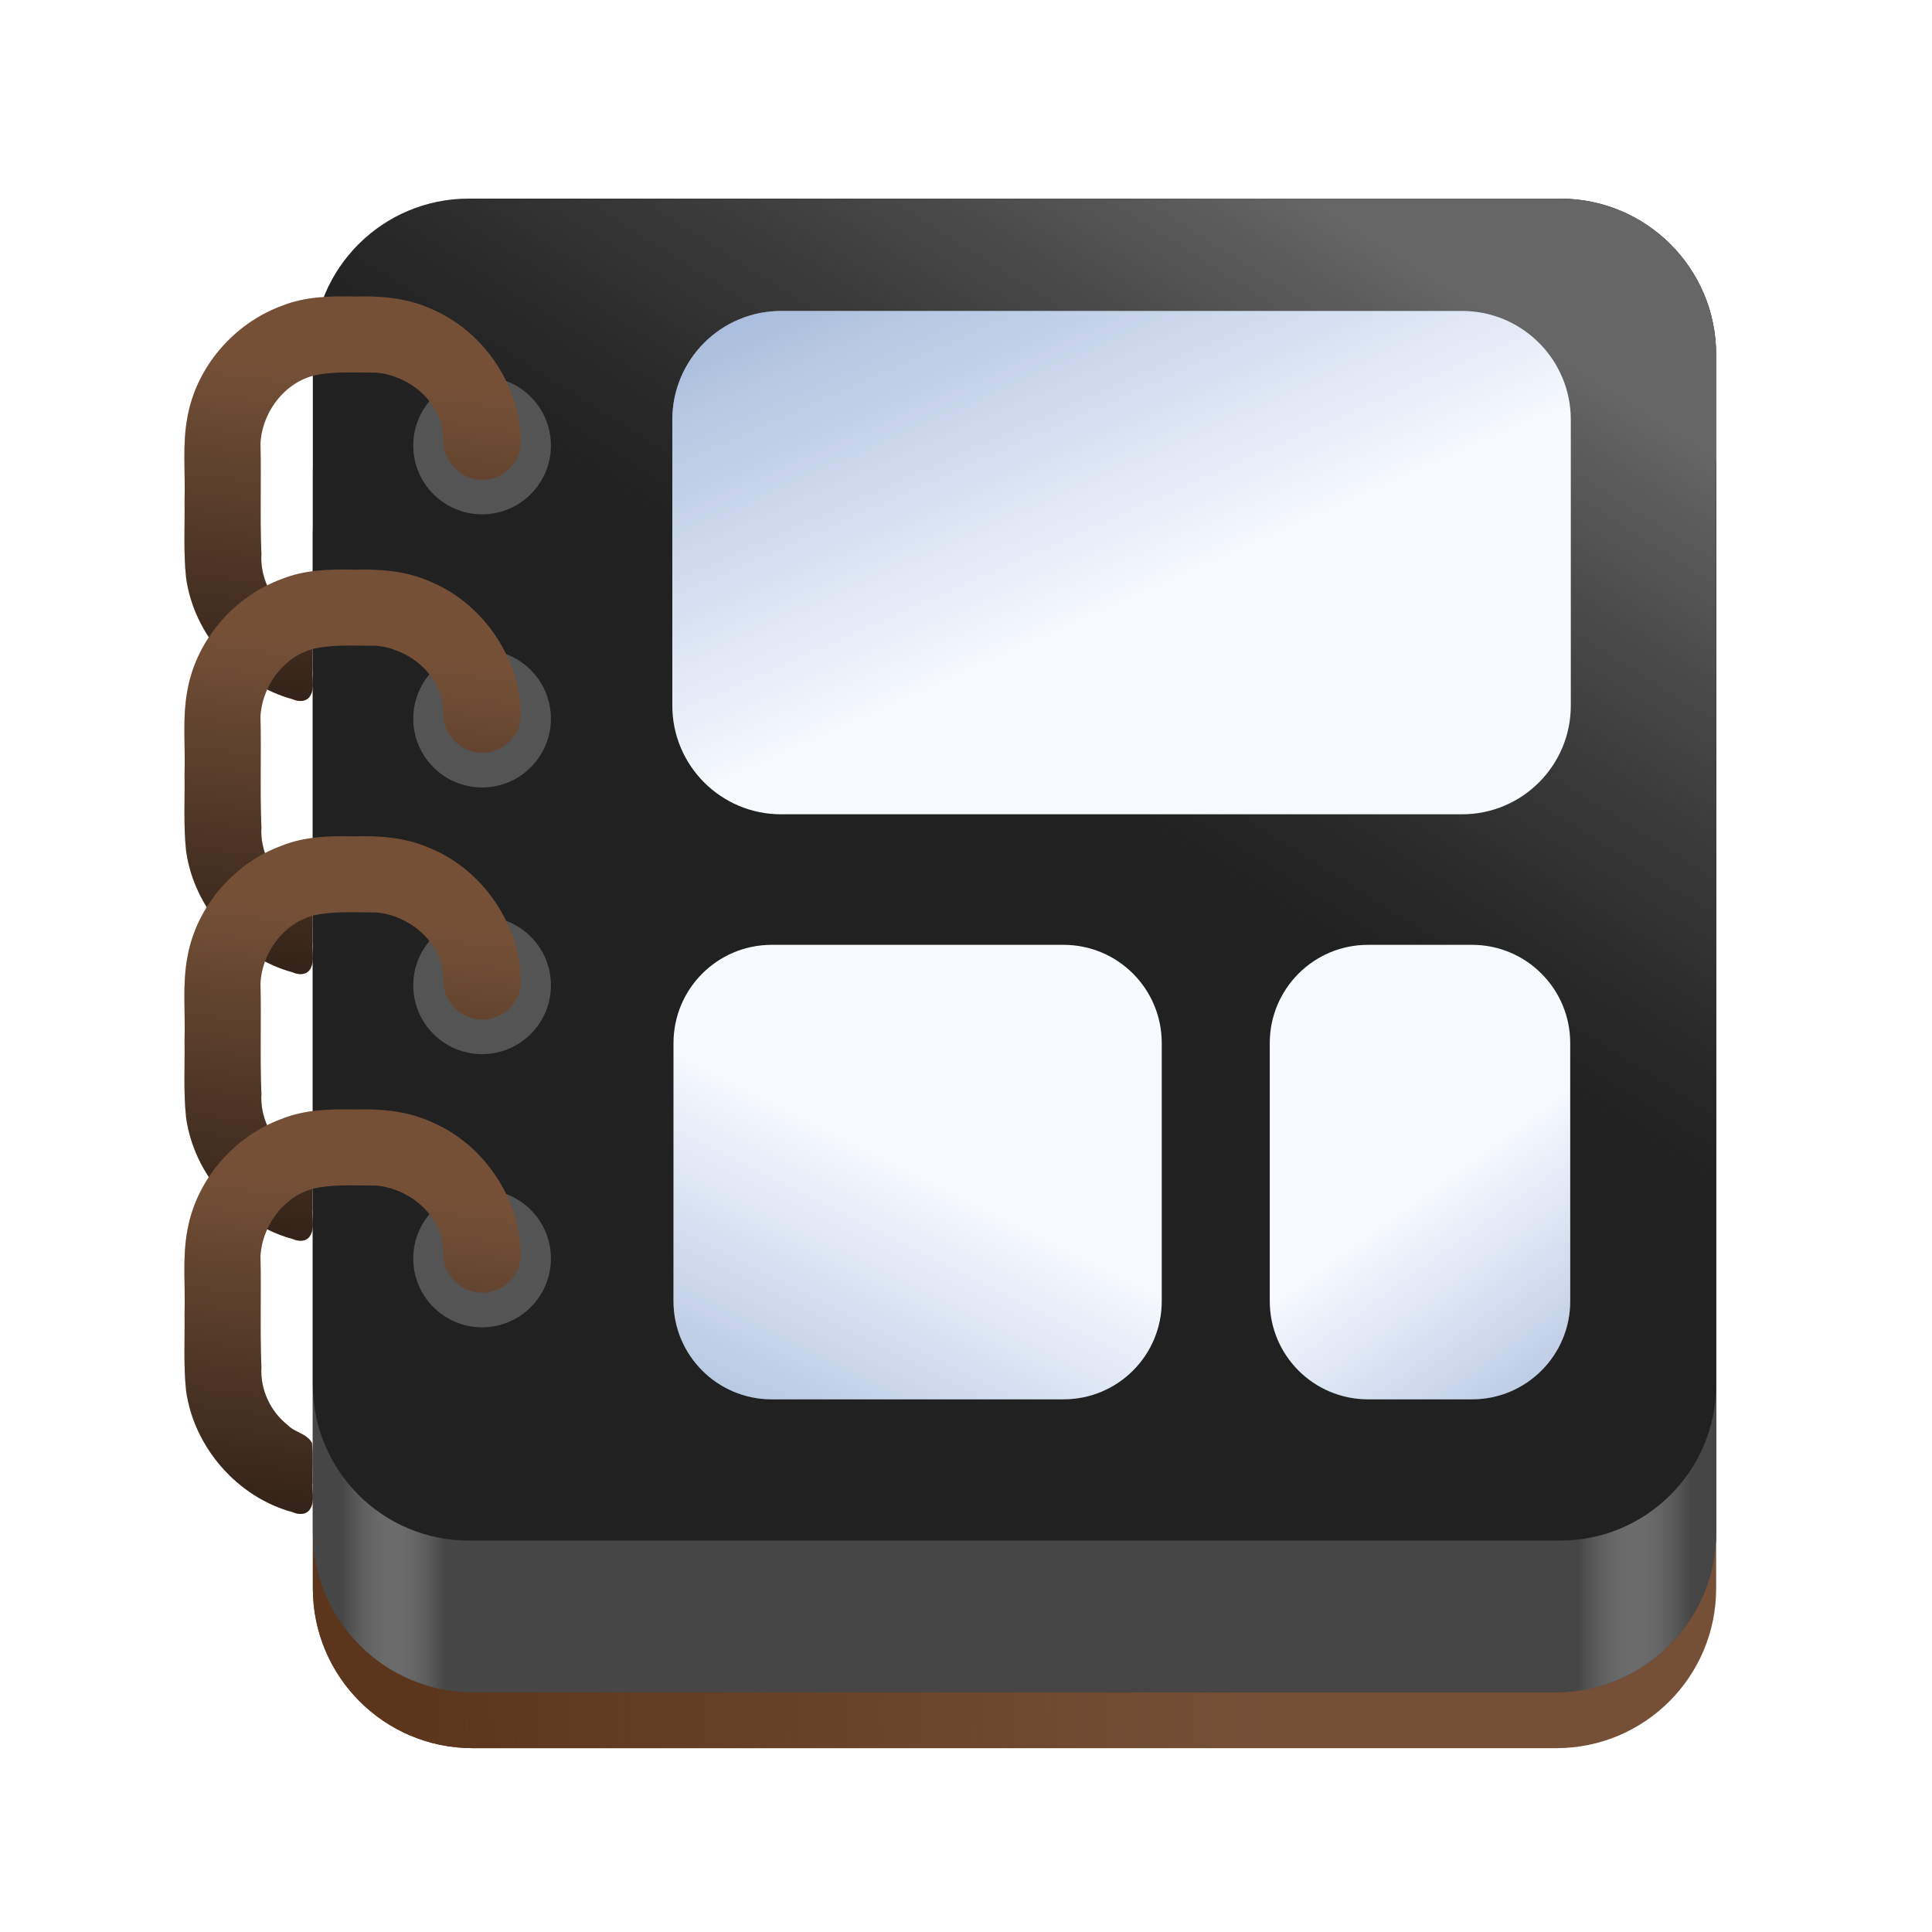
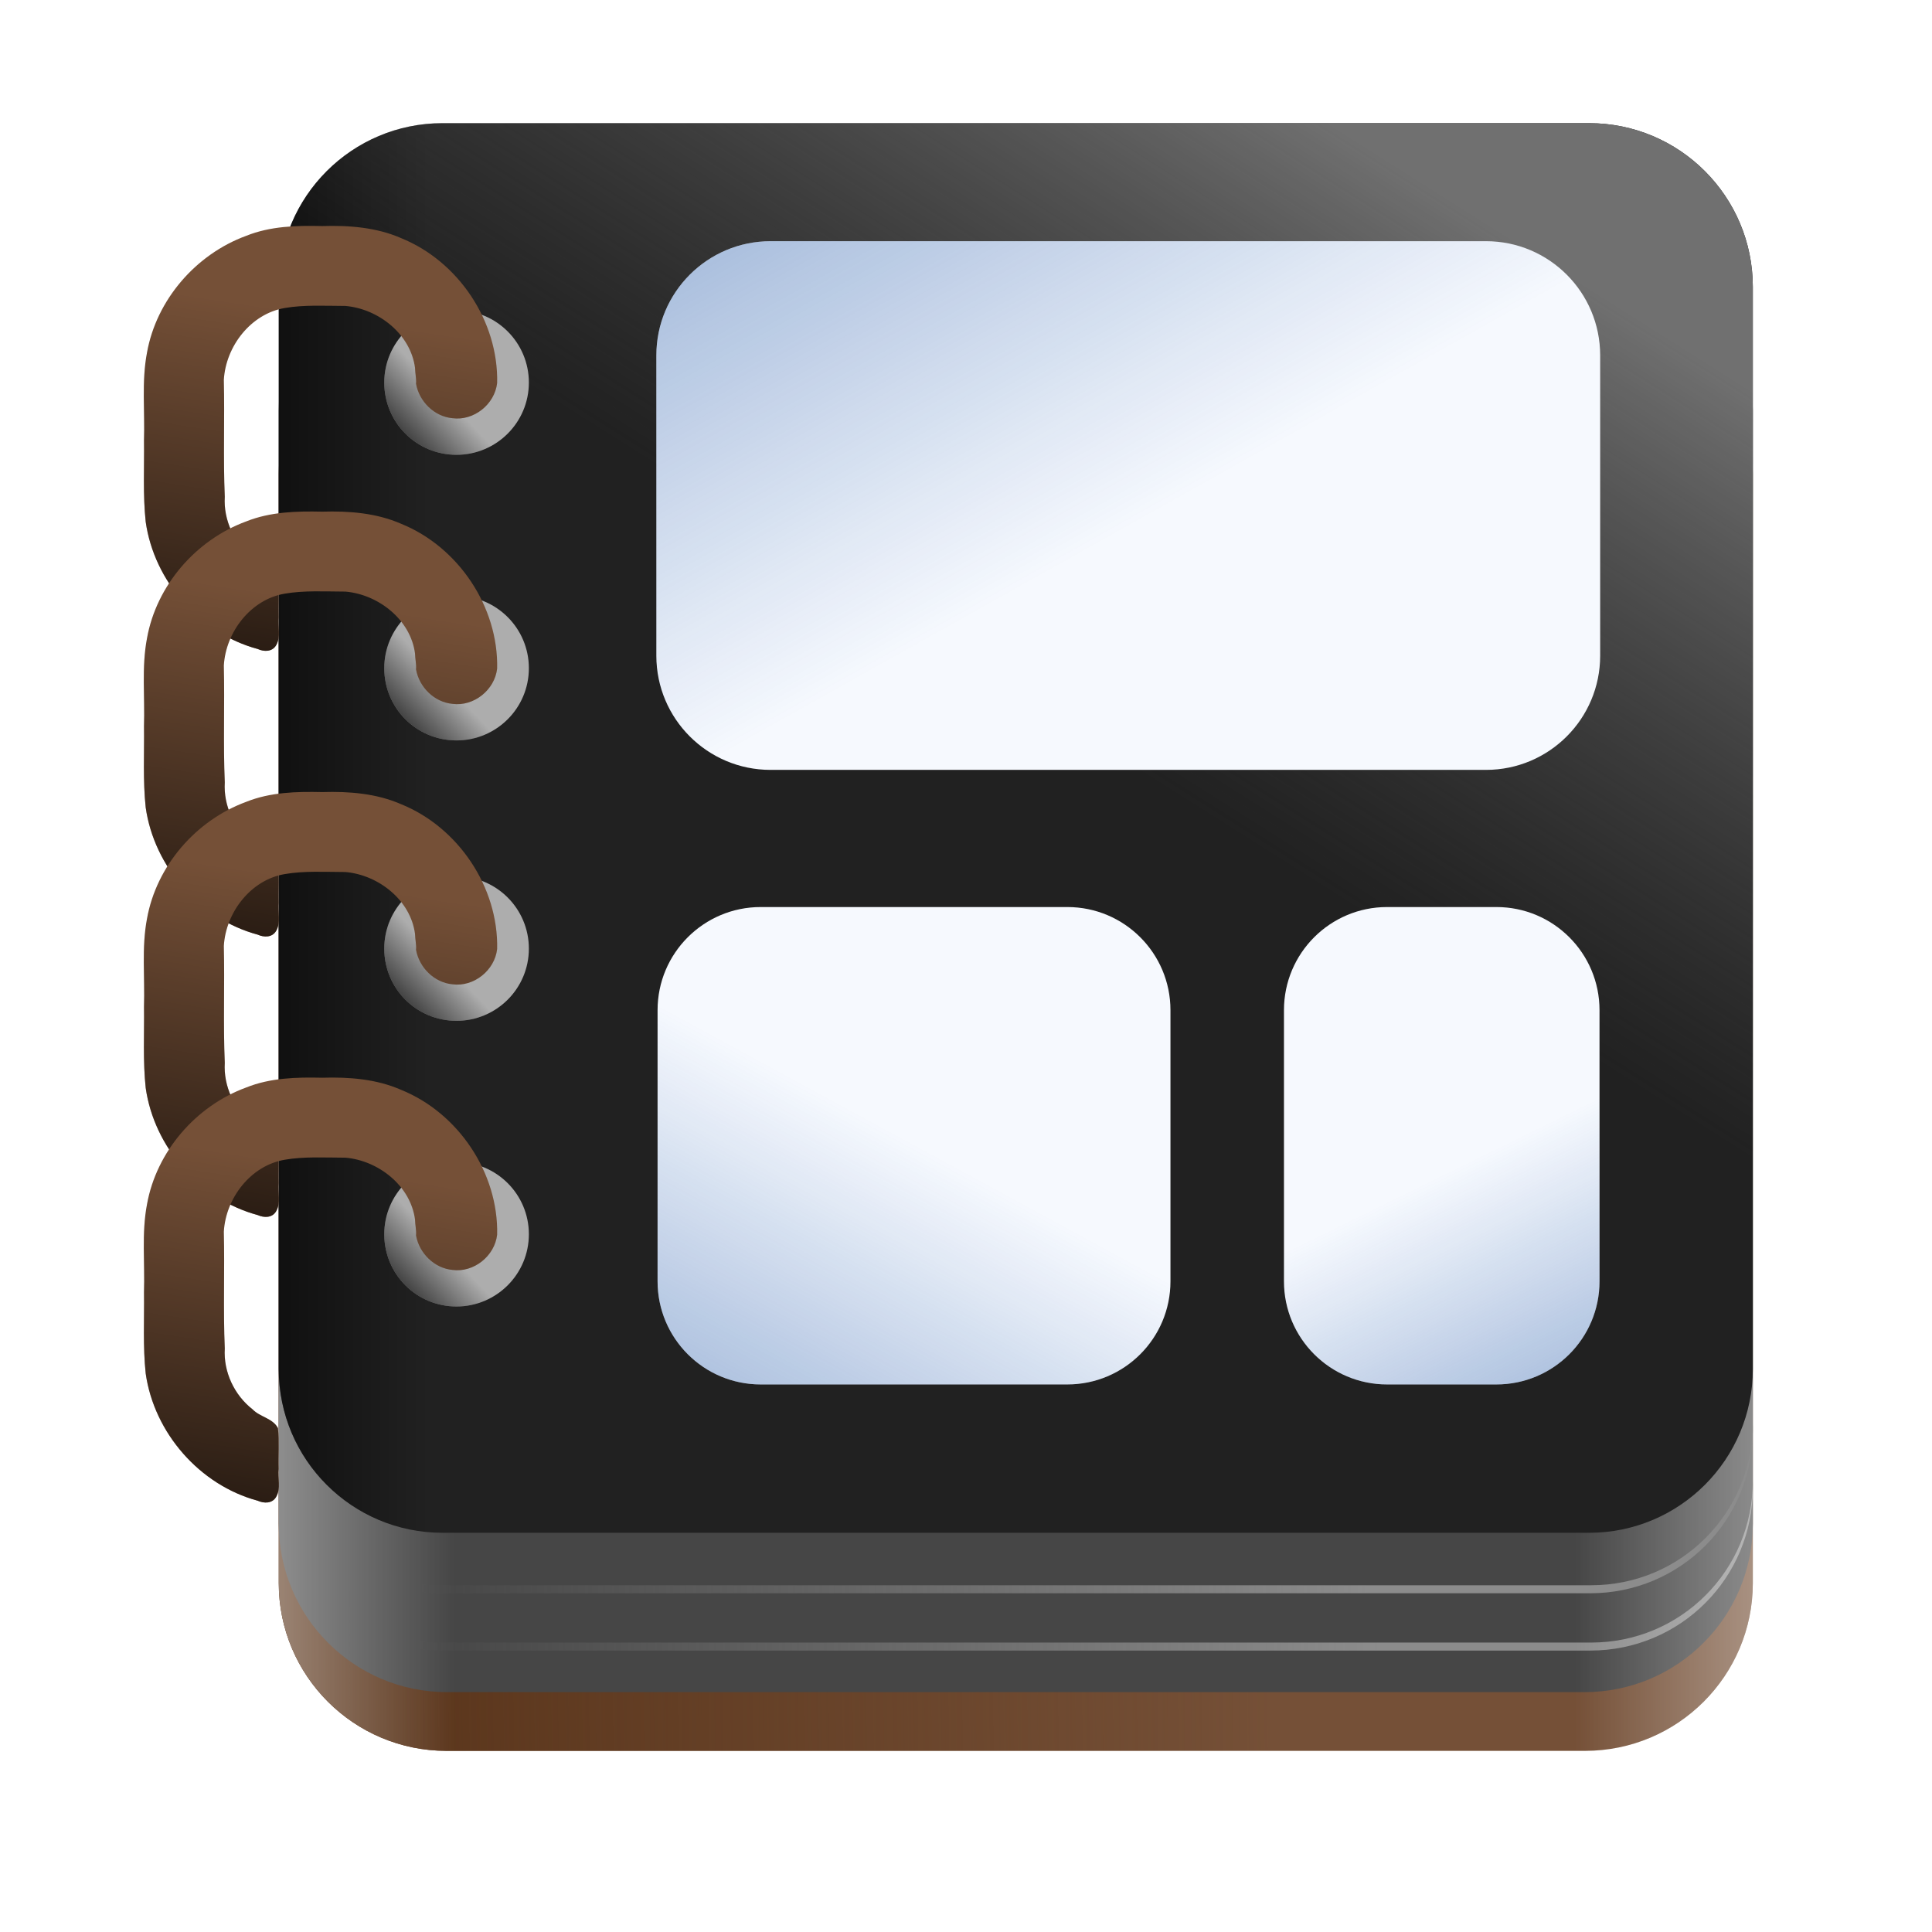
<svg xmlns="http://www.w3.org/2000/svg" xmlns:xlink="http://www.w3.org/1999/xlink" height="128px" viewBox="0 0 128 128" width="128px">
-   <linearGradient id="a" gradientUnits="userSpaceOnUse" x1="28.313" x2="83.383" y1="113.471" y2="112.638">
+   <linearGradient id="a" gradientUnits="userSpaceOnUse" x1="26.438" x2="84.284" y1="113.532" y2="112.657">
    <stop offset="0" stop-color="#5b361c" />
    <stop offset="1" stop-color="#5b361c" stop-opacity="0" />
  </linearGradient>
  <linearGradient id="b" gradientUnits="userSpaceOnUse">
-     <stop offset="0" stop-color="#464646" />
-     <stop offset="1" stop-color="#dcdcdc" stop-opacity="0" />
+     <stop offset="0" stop-color="#8c8c8c" />
+     <stop offset="1" stop-color="#8c8c8c" stop-opacity="0" />
  </linearGradient>
-   <linearGradient id="c" x1="29.481" x2="22.666" xlink:href="#b" y1="105.681" y2="105.681" />
-   <linearGradient id="d" x1="112.017" x2="104.568" xlink:href="#b" y1="105.884" y2="105.884" />
-   <linearGradient id="e" gradientUnits="userSpaceOnUse" x1="86.687" x2="64.695" y1="12.924" y2="47.695">
-     <stop offset="0" stop-color="#666666" />
+   <linearGradient id="c" x1="91.478" x2="27.655" xlink:href="#b" y1="109.081" y2="109.081" />
+   <linearGradient id="d" gradientUnits="userSpaceOnUse">
+     <stop offset="0" stop-color="#ffffff" />
+     <stop offset="1" stop-color="#ffffff" stop-opacity="0" />
+   </linearGradient>
+   <linearGradient id="e" x1="-0.073" x2="30.094" xlink:href="#d" y1="106.907" y2="106.907" />
+   <linearGradient id="f" x1="136.09" x2="104.322" xlink:href="#d" y1="106.907" y2="106.907" />
+   <linearGradient id="g" x1="90.621" x2="27.75" xlink:href="#b" y1="104.791" y2="104.791" />
+   <linearGradient id="h" gradientUnits="userSpaceOnUse">
+     <stop offset="0" />
+     <stop offset="1" stop-opacity="0" />
+   </linearGradient>
+   <linearGradient id="i" x1="8.88" x2="28.438" xlink:href="#h" y1="71.162" y2="71.162" />
+   <linearGradient id="j" gradientUnits="userSpaceOnUse" x1="87.755" x2="64.654" y1="7.915" y2="44.439">
+     <stop offset="0" stop-color="#707070" />
    <stop offset="1" stop-color="#4d4d4d" stop-opacity="0" />
  </linearGradient>
-   <linearGradient id="f" gradientUnits="userSpaceOnUse">
+   <linearGradient id="k" gradientUnits="userSpaceOnUse">
    <stop offset="0" stop-color="#11499d" />
    <stop offset="1" stop-color="#11499d" stop-opacity="0" />
  </linearGradient>
-   <linearGradient id="g" x1="127.172" x2="93.25" xlink:href="#f" y1="126.788" y2="79.875" />
-   <linearGradient id="h" x1="33.94" x2="64.668" xlink:href="#f" y1="141.178" y2="79.587" />
-   <linearGradient id="i" x1="29.355" x2="62.637" xlink:href="#f" y1="-29.549" y2="45.259" />
-   <linearGradient id="j" gradientUnits="userSpaceOnUse">
-     <stop offset="0" />
-     <stop offset="1" stop-opacity="0" />
-   </linearGradient>
-   <linearGradient id="k" x1="15.834" x2="20.412" xlink:href="#j" y1="63.014" y2="24.576" />
-   <linearGradient id="l" x1="15.834" x2="20.412" xlink:href="#j" y1="81.112" y2="42.673" />
-   <linearGradient id="m" x1="15.834" x2="20.412" xlink:href="#j" y1="98.779" y2="60.34" />
-   <linearGradient id="n" x1="15.834" x2="20.412" xlink:href="#j" y1="116.876" y2="78.438" />
-   <path d="m 31.309 24.699 h 71.805 c 5.848 0 10.586 4.738 10.586 10.586 v 69.949 c 0 5.848 -4.738 10.586 -10.586 10.586 h -71.805 c -5.844 0 -10.582 -4.738 -10.582 -10.586 v -69.949 c 0 -5.848 4.738 -10.586 10.582 -10.586 z m 0 0" fill="#755037" />
-   <path d="m 31.309 24.699 h 71.805 c 5.848 0 10.586 4.738 10.586 10.586 v 69.949 c 0 5.848 -4.738 10.586 -10.586 10.586 h -71.805 c -5.844 0 -10.582 -4.738 -10.582 -10.586 v -69.949 c 0 -5.848 4.738 -10.586 10.582 -10.586 z m 0 0" fill="url(#a)" />
-   <path d="m 31.348 20.668 h 71.73 c 5.863 0 10.621 4.754 10.621 10.621 v 70.207 c 0 5.867 -4.758 10.621 -10.621 10.621 h -71.73 c -5.867 0 -10.621 -4.754 -10.621 -10.621 v -70.207 c 0 -5.867 4.754 -10.621 10.621 -10.621 z m 0 0" fill="#464646" />
-   <path d="m 31.348 20.668 h 71.73 c 5.863 0 10.621 4.754 10.621 10.621 v 70.207 c 0 5.867 -4.758 10.621 -10.621 10.621 h -71.73 c -5.867 0 -10.621 -4.754 -10.621 -10.621 v -70.207 c 0 -5.867 4.754 -10.621 10.621 -10.621 z m 0 0" fill="url(#c)" />
-   <path d="m 31.348 20.668 h 71.73 c 5.863 0 10.621 4.754 10.621 10.621 v 70.207 c 0 5.867 -4.758 10.621 -10.621 10.621 h -71.73 c -5.867 0 -10.621 -4.754 -10.621 -10.621 v -70.207 c 0 -5.867 4.754 -10.621 10.621 -10.621 z m 0 0" fill="url(#d)" />
-   <path d="m 31.051 13.16 h 72.32 c 5.703 0 10.328 4.621 10.328 10.324 v 68.254 c 0 5.703 -4.625 10.328 -10.328 10.328 h -72.32 c -5.703 0 -10.324 -4.625 -10.324 -10.328 v -68.254 c 0 -5.703 4.621 -10.324 10.324 -10.324 z m 0 0" fill="#212121" />
-   <path d="m 31.051 13.16 h 72.32 c 5.703 0 10.328 4.621 10.328 10.324 v 68.254 c 0 5.703 -4.625 10.328 -10.328 10.328 h -72.32 c -5.703 0 -10.324 -4.625 -10.324 -10.328 v -68.254 c 0 -5.703 4.621 -10.324 10.324 -10.324 z m 0 0" fill="url(#e)" />
-   <path d="m 90.629 62.598 h 6.898 c 3.59 0 6.504 2.914 6.504 6.508 v 17.098 c 0 3.594 -2.914 6.504 -6.504 6.504 h -6.898 c -3.59 0 -6.504 -2.91 -6.504 -6.504 v -17.098 c 0 -3.594 2.914 -6.508 6.504 -6.508 z m 0 0" fill="#f6f9fe" />
-   <path d="m 90.629 62.598 h 6.898 c 3.59 0 6.504 2.914 6.504 6.508 v 17.098 c 0 3.594 -2.914 6.504 -6.504 6.504 h -6.898 c -3.59 0 -6.504 -2.91 -6.504 -6.504 v -17.098 c 0 -3.594 2.914 -6.508 6.504 -6.508 z m 0 0" fill="url(#g)" />
-   <path d="m 51.125 62.598 h 19.34 c 3.594 0 6.504 2.914 6.504 6.508 v 17.098 c 0 3.594 -2.91 6.504 -6.504 6.504 h -19.34 c -3.594 0 -6.504 -2.91 -6.504 -6.504 v -17.098 c 0 -3.594 2.91 -6.508 6.504 -6.508 z m 0 0" fill="#f6f9fe" />
-   <path d="m 51.125 62.598 h 19.34 c 3.594 0 6.504 2.914 6.504 6.508 v 17.098 c 0 3.594 -2.91 6.504 -6.504 6.504 h -19.34 c -3.594 0 -6.504 -2.91 -6.504 -6.504 v -17.098 c 0 -3.594 2.91 -6.508 6.504 -6.508 z m 0 0" fill="url(#h)" />
-   <path d="m 51.746 20.602 h 45.121 c 3.977 0 7.203 3.227 7.203 7.203 v 18.941 c 0 3.977 -3.227 7.203 -7.203 7.203 h -45.121 c -3.98 0 -7.203 -3.227 -7.203 -7.203 v -18.941 c 0 -3.977 3.223 -7.203 7.203 -7.203 z m 0 0" fill="#f6f9fe" />
-   <path d="m 51.746 20.602 h 45.121 c 3.977 0 7.203 3.227 7.203 7.203 v 18.941 c 0 3.977 -3.227 7.203 -7.203 7.203 h -45.121 c -3.98 0 -7.203 -3.227 -7.203 -7.203 v -18.941 c 0 -3.977 3.223 -7.203 7.203 -7.203 z m 0 0" fill="url(#i)" />
-   <path d="m 36.5 29.516 c 0 2.516 -2.043 4.559 -4.559 4.559 c -2.52 0 -4.562 -2.043 -4.562 -4.559 c 0 -2.52 2.043 -4.559 4.562 -4.559 c 2.516 0 4.559 2.039 4.559 4.559 z m 0 0" fill="#545454" />
-   <path d="m 23.465 19.645 c -1.617 -0.039 -3.273 0.004 -4.797 0.617 c -3.168 1.164 -5.656 4.035 -6.25 7.371 c -0.352 1.828 -0.129 3.699 -0.191 5.551 c 0.023 1.707 -0.078 3.422 0.105 5.121 c 0.535 3.738 3.406 7.031 7.062 8.02 c 0.398 0.18 0.922 0.188 1.164 -0.238 c 0.316 -0.539 0.082 -1.191 0.152 -1.777 c -0.023 -0.855 0.051 -1.719 -0.039 -2.562 c -0.324 -0.629 -1.129 -0.695 -1.598 -1.184 c -1.16 -0.902 -1.844 -2.371 -1.754 -3.844 c -0.105 -2.453 0 -4.914 -0.062 -7.367 c 0.125 -2.117 1.703 -4.172 3.844 -4.535 c 1.219 -0.211 2.562 -0.133 3.832 -0.129 c 2.074 0.176 4.113 1.773 4.387 3.902 c 0.004 0.348 0.094 0.668 0.066 1 c 0.195 1.121 1.145 2.066 2.293 2.18 c 1.348 0.18 2.672 -0.883 2.82 -2.23 c 0.09 -3.895 -2.453 -7.68 -6.062 -9.133 c -1.559 -0.684 -3.289 -0.812 -4.973 -0.762 z m 0 0" fill="#755037" />
-   <path d="m 23.465 19.645 c -1.617 -0.039 -3.273 0.004 -4.797 0.617 c -3.168 1.164 -5.656 4.035 -6.25 7.371 c -0.352 1.828 -0.129 3.699 -0.191 5.551 c 0.023 1.707 -0.078 3.422 0.105 5.121 c 0.535 3.738 3.406 7.031 7.062 8.02 c 0.398 0.18 0.922 0.188 1.164 -0.238 c 0.316 -0.539 0.082 -1.191 0.152 -1.777 c -0.023 -0.855 0.051 -1.719 -0.039 -2.562 c -0.324 -0.629 -1.129 -0.695 -1.598 -1.184 c -1.16 -0.902 -1.844 -2.371 -1.754 -3.844 c -0.105 -2.453 0 -4.914 -0.062 -7.367 c 0.125 -2.117 1.703 -4.172 3.844 -4.535 c 1.219 -0.211 2.562 -0.133 3.832 -0.129 c 2.074 0.176 4.113 1.773 4.387 3.902 c 0.004 0.348 0.094 0.668 0.066 1 c 0.195 1.121 1.145 2.066 2.293 2.18 c 1.348 0.18 2.672 -0.883 2.82 -2.23 c 0.09 -3.895 -2.453 -7.68 -6.062 -9.133 c -1.559 -0.684 -3.289 -0.812 -4.973 -0.762 z m 0 0" fill="url(#k)" />
-   <path d="m 36.5 47.613 c 0 2.516 -2.043 4.559 -4.559 4.559 c -2.52 0 -4.562 -2.043 -4.562 -4.559 c 0 -2.52 2.043 -4.559 4.562 -4.559 c 2.516 0 4.559 2.039 4.559 4.559 z m 0 0" fill="#545454" />
-   <path d="m 23.465 37.742 c -1.617 -0.039 -3.273 0.004 -4.797 0.617 c -3.168 1.16 -5.656 4.035 -6.25 7.367 c -0.352 1.832 -0.129 3.703 -0.191 5.555 c 0.023 1.703 -0.078 3.422 0.105 5.117 c 0.535 3.742 3.406 7.035 7.062 8.02 c 0.398 0.184 0.922 0.191 1.164 -0.234 c 0.316 -0.539 0.082 -1.191 0.152 -1.781 c -0.023 -0.852 0.051 -1.715 -0.039 -2.562 c -0.324 -0.629 -1.129 -0.691 -1.598 -1.18 c -1.16 -0.902 -1.844 -2.371 -1.754 -3.844 c -0.105 -2.453 0 -4.914 -0.062 -7.367 c 0.125 -2.117 1.703 -4.172 3.844 -4.535 c 1.219 -0.211 2.562 -0.133 3.832 -0.129 c 2.074 0.176 4.113 1.773 4.387 3.902 c 0.004 0.348 0.094 0.668 0.066 1 c 0.195 1.121 1.145 2.066 2.293 2.176 c 1.348 0.184 2.672 -0.879 2.82 -2.227 c 0.09 -3.895 -2.453 -7.68 -6.062 -9.133 c -1.559 -0.684 -3.289 -0.812 -4.973 -0.762 z m 0 0" fill="#755037" />
-   <path d="m 23.465 37.742 c -1.617 -0.039 -3.273 0.004 -4.797 0.617 c -3.168 1.16 -5.656 4.035 -6.25 7.367 c -0.352 1.832 -0.129 3.703 -0.191 5.555 c 0.023 1.703 -0.078 3.422 0.105 5.117 c 0.535 3.742 3.406 7.035 7.062 8.02 c 0.398 0.184 0.922 0.191 1.164 -0.234 c 0.316 -0.539 0.082 -1.191 0.152 -1.781 c -0.023 -0.852 0.051 -1.715 -0.039 -2.562 c -0.324 -0.629 -1.129 -0.691 -1.598 -1.18 c -1.16 -0.902 -1.844 -2.371 -1.754 -3.844 c -0.105 -2.453 0 -4.914 -0.062 -7.367 c 0.125 -2.117 1.703 -4.172 3.844 -4.535 c 1.219 -0.211 2.562 -0.133 3.832 -0.129 c 2.074 0.176 4.113 1.773 4.387 3.902 c 0.004 0.348 0.094 0.668 0.066 1 c 0.195 1.121 1.145 2.066 2.293 2.176 c 1.348 0.184 2.672 -0.879 2.82 -2.227 c 0.09 -3.895 -2.453 -7.68 -6.062 -9.133 c -1.559 -0.684 -3.289 -0.812 -4.973 -0.762 z m 0 0" fill="url(#l)" />
-   <path d="m 36.5 65.281 c 0 2.516 -2.043 4.559 -4.559 4.559 c -2.52 0 -4.562 -2.043 -4.562 -4.559 c 0 -2.52 2.043 -4.559 4.562 -4.559 c 2.516 0 4.559 2.039 4.559 4.559 z m 0 0" fill="#545454" />
-   <path d="m 23.465 55.41 c -1.617 -0.039 -3.273 0.004 -4.797 0.617 c -3.168 1.16 -5.656 4.031 -6.25 7.367 c -0.352 1.832 -0.129 3.703 -0.191 5.555 c 0.023 1.703 -0.078 3.418 0.105 5.117 c 0.535 3.742 3.406 7.035 7.062 8.02 c 0.398 0.18 0.922 0.191 1.164 -0.234 c 0.316 -0.539 0.082 -1.191 0.152 -1.781 c -0.023 -0.852 0.051 -1.715 -0.039 -2.562 c -0.324 -0.629 -1.129 -0.691 -1.598 -1.18 c -1.16 -0.902 -1.844 -2.371 -1.754 -3.844 c -0.105 -2.453 0 -4.914 -0.062 -7.371 c 0.125 -2.113 1.703 -4.172 3.844 -4.531 c 1.219 -0.211 2.562 -0.133 3.832 -0.129 c 2.074 0.176 4.113 1.773 4.387 3.902 c 0.004 0.348 0.094 0.668 0.066 1 c 0.195 1.121 1.145 2.066 2.293 2.176 c 1.348 0.184 2.672 -0.879 2.82 -2.227 c 0.09 -3.895 -2.453 -7.68 -6.062 -9.133 c -1.559 -0.684 -3.289 -0.816 -4.973 -0.762 z m 0 0" fill="#755037" />
-   <path d="m 23.465 55.41 c -1.617 -0.039 -3.273 0.004 -4.797 0.617 c -3.168 1.16 -5.656 4.031 -6.25 7.367 c -0.352 1.832 -0.129 3.703 -0.191 5.555 c 0.023 1.703 -0.078 3.418 0.105 5.117 c 0.535 3.742 3.406 7.035 7.062 8.02 c 0.398 0.18 0.922 0.191 1.164 -0.234 c 0.316 -0.539 0.082 -1.191 0.152 -1.781 c -0.023 -0.852 0.051 -1.715 -0.039 -2.562 c -0.324 -0.629 -1.129 -0.691 -1.598 -1.18 c -1.16 -0.902 -1.844 -2.371 -1.754 -3.844 c -0.105 -2.453 0 -4.914 -0.062 -7.371 c 0.125 -2.113 1.703 -4.172 3.844 -4.531 c 1.219 -0.211 2.562 -0.133 3.832 -0.129 c 2.074 0.176 4.113 1.773 4.387 3.902 c 0.004 0.348 0.094 0.668 0.066 1 c 0.195 1.121 1.145 2.066 2.293 2.176 c 1.348 0.184 2.672 -0.879 2.82 -2.227 c 0.09 -3.895 -2.453 -7.68 -6.062 -9.133 c -1.559 -0.684 -3.289 -0.816 -4.973 -0.762 z m 0 0" fill="url(#m)" />
-   <path d="m 36.5 83.379 c 0 2.516 -2.043 4.559 -4.559 4.559 c -2.52 0 -4.562 -2.043 -4.562 -4.559 c 0 -2.52 2.043 -4.559 4.562 -4.559 c 2.516 0 4.559 2.039 4.559 4.559 z m 0 0" fill="#545454" />
-   <path d="m 23.465 73.508 c -1.617 -0.039 -3.273 0.004 -4.797 0.617 c -3.168 1.16 -5.656 4.031 -6.25 7.367 c -0.352 1.832 -0.129 3.703 -0.191 5.551 c 0.023 1.707 -0.078 3.422 0.105 5.121 c 0.535 3.742 3.406 7.035 7.062 8.02 c 0.398 0.18 0.922 0.191 1.164 -0.234 c 0.316 -0.539 0.082 -1.191 0.152 -1.781 c -0.023 -0.852 0.051 -1.719 -0.039 -2.562 c -0.324 -0.629 -1.129 -0.691 -1.598 -1.18 c -1.16 -0.906 -1.844 -2.371 -1.754 -3.844 c -0.105 -2.457 0 -4.914 -0.062 -7.371 c 0.125 -2.113 1.703 -4.172 3.844 -4.531 c 1.219 -0.215 2.562 -0.133 3.832 -0.133 c 2.074 0.18 4.113 1.777 4.387 3.906 c 0.004 0.344 0.094 0.668 0.066 1 c 0.195 1.121 1.145 2.066 2.293 2.176 c 1.348 0.184 2.672 -0.879 2.82 -2.227 c 0.09 -3.895 -2.453 -7.68 -6.062 -9.133 c -1.559 -0.684 -3.289 -0.816 -4.973 -0.762 z m 0 0" fill="#755037" />
-   <path d="m 23.465 73.508 c -1.617 -0.039 -3.273 0.004 -4.797 0.617 c -3.168 1.16 -5.656 4.031 -6.25 7.367 c -0.352 1.832 -0.129 3.703 -0.191 5.551 c 0.023 1.707 -0.078 3.422 0.105 5.121 c 0.535 3.742 3.406 7.035 7.062 8.02 c 0.398 0.18 0.922 0.191 1.164 -0.234 c 0.316 -0.539 0.082 -1.191 0.152 -1.781 c -0.023 -0.852 0.051 -1.719 -0.039 -2.562 c -0.324 -0.629 -1.129 -0.691 -1.598 -1.18 c -1.16 -0.906 -1.844 -2.371 -1.754 -3.844 c -0.105 -2.457 0 -4.914 -0.062 -7.371 c 0.125 -2.113 1.703 -4.172 3.844 -4.531 c 1.219 -0.215 2.562 -0.133 3.832 -0.133 c 2.074 0.18 4.113 1.777 4.387 3.906 c 0.004 0.344 0.094 0.668 0.066 1 c 0.195 1.121 1.145 2.066 2.293 2.176 c 1.348 0.184 2.672 -0.879 2.82 -2.227 c 0.09 -3.895 -2.453 -7.68 -6.062 -9.133 c -1.559 -0.684 -3.289 -0.816 -4.973 -0.762 z m 0 0" fill="url(#n)" />
+   <linearGradient id="l" x1="116.115" x2="94.649" xlink:href="#k" y1="121.918" y2="78.242" />
+   <linearGradient id="m" x1="33.592" x2="64.627" xlink:href="#k" y1="135.073" y2="77.939" />
+   <linearGradient id="n" x1="18.6" x2="62.492" xlink:href="#k" y1="-36.416" y2="41.88" />
+   <linearGradient id="o" x1="25.075" x2="29.366" xlink:href="#h" y1="30.236" y2="26.156" />
+   <linearGradient id="p" x1="12.028" x2="17.474" xlink:href="#h" y1="55.422" y2="20.19" />
+   <linearGradient id="q" x1="25.075" x2="29.366" xlink:href="#h" y1="49.161" y2="45.081" />
+   <linearGradient id="r" x1="12.028" x2="17.474" xlink:href="#h" y1="74.347" y2="39.115" />
+   <linearGradient id="s" x1="25.075" x2="29.366" xlink:href="#h" y1="67.738" y2="63.659" />
+   <linearGradient id="t" x1="12.028" x2="17.474" xlink:href="#h" y1="92.924" y2="57.693" />
+   <linearGradient id="u" x1="25.075" x2="29.366" xlink:href="#h" y1="86.663" y2="82.584" />
+   <linearGradient id="v" x1="12.028" x2="17.474" xlink:href="#h" y1="111.849" y2="76.618" />
+   <path d="m 29.586 20.285 h 75.426 c 6.141 0 11.117 4.977 11.117 11.117 v 73.48 c 0 6.141 -4.977 11.117 -11.117 11.117 h -75.426 c -6.141 0 -11.117 -4.977 -11.117 -11.117 v -73.48 c 0 -6.141 4.977 -11.117 11.117 -11.117 z m 0 0" fill="#755037" />
+   <path d="m 29.586 20.285 h 75.426 c 6.141 0 11.117 4.977 11.117 11.117 v 73.48 c 0 6.141 -4.977 11.117 -11.117 11.117 h -75.426 c -6.141 0 -11.117 -4.977 -11.117 -11.117 v -73.48 c 0 -6.141 4.977 -11.117 11.117 -11.117 z m 0 0" fill="url(#a)" />
+   <path d="m 29.625 16.047 h 75.348 c 6.16 0 11.156 4.996 11.156 11.16 v 73.746 c 0 6.164 -4.996 11.156 -11.156 11.156 h -75.348 c -6.16 0 -11.156 -4.992 -11.156 -11.156 v -73.746 c 0 -6.164 4.996 -11.16 11.156 -11.16 z m 0 0" fill="#464646" />
+   <path d="m 18.469 98.113 v 0.469 c 0 5.969 4.805 10.773 10.773 10.773 h 76.113 c 5.969 0 10.773 -4.805 10.773 -10.773 v -0.469 c 0 5.934 -4.777 10.711 -10.711 10.711 h -76.238 c -5.934 0 -10.711 -4.777 -10.711 -10.711 z m 0 0" fill="url(#c)" />
+   <path d="m 29.586 20.285 h 75.426 c 6.141 0 11.117 4.977 11.117 11.117 v 73.48 c 0 6.141 -4.977 11.117 -11.117 11.117 h -75.426 c -6.141 0 -11.117 -4.977 -11.117 -11.117 v -73.48 c 0 -6.141 4.977 -11.117 11.117 -11.117 z m 0 0" fill="url(#e)" />
+   <path d="m 29.586 20.285 h 75.426 c 6.141 0 11.117 4.977 11.117 11.117 v 73.48 c 0 6.141 -4.977 11.117 -11.117 11.117 h -75.426 c -6.141 0 -11.117 -4.977 -11.117 -11.117 v -73.48 c 0 -6.141 4.977 -11.117 11.117 -11.117 z m 0 0" fill="url(#f)" />
+   <path d="m 18.469 94.312 v 0.473 c 0 5.969 4.805 10.773 10.773 10.773 h 76.113 c 5.969 0 10.773 -4.805 10.773 -10.773 v -0.473 c 0 5.938 -4.777 10.715 -10.711 10.715 h -76.238 c -5.934 0 -10.711 -4.777 -10.711 -10.715 z m 0 0" fill="url(#g)" />
+   <path d="m 29.316 8.16 h 75.965 c 5.992 0 10.848 4.859 10.848 10.848 v 71.695 c 0 5.992 -4.855 10.848 -10.848 10.848 h -75.965 c -5.992 0 -10.848 -4.855 -10.848 -10.848 v -71.695 c 0 -5.988 4.855 -10.848 10.848 -10.848 z m 0 0" fill="#212121" />
+   <path d="m 29.316 8.16 h 75.965 c 5.992 0 10.848 4.859 10.848 10.848 v 71.695 c 0 5.992 -4.855 10.848 -10.848 10.848 h -75.965 c -5.992 0 -10.848 -4.855 -10.848 -10.848 v -71.695 c 0 -5.988 4.855 -10.848 10.848 -10.848 z m 0 0" fill="url(#i)" />
+   <path d="m 29.316 8.16 h 75.965 c 5.992 0 10.848 4.859 10.848 10.848 v 71.695 c 0 5.992 -4.855 10.848 -10.848 10.848 h -75.965 c -5.992 0 -10.848 -4.855 -10.848 -10.848 v -71.695 c 0 -5.988 4.855 -10.848 10.848 -10.848 z m 0 0" fill="url(#j)" />
+   <path d="m 91.898 60.094 h 7.242 c 3.773 0 6.832 3.059 6.832 6.832 v 17.965 c 0 3.773 -3.059 6.832 -6.832 6.832 h -7.242 c -3.773 0 -6.832 -3.059 -6.832 -6.832 v -17.965 c 0 -3.773 3.059 -6.832 6.832 -6.832 z m 0 0" fill="#f6f9fe" />
+   <path d="m 91.898 60.094 h 7.242 c 3.773 0 6.832 3.059 6.832 6.832 v 17.965 c 0 3.773 -3.059 6.832 -6.832 6.832 h -7.242 c -3.773 0 -6.832 -3.059 -6.832 -6.832 v -17.965 c 0 -3.773 3.059 -6.832 6.832 -6.832 z m 0 0" fill="url(#l)" />
+   <path d="m 50.398 60.094 h 20.316 c 3.773 0 6.832 3.059 6.832 6.832 v 17.965 c 0 3.773 -3.059 6.832 -6.832 6.832 h -20.316 c -3.773 0 -6.832 -3.059 -6.832 -6.832 v -17.965 c 0 -3.773 3.059 -6.832 6.832 -6.832 z m 0 0" fill="#f6f9fe" />
+   <path d="m 50.398 60.094 h 20.316 c 3.773 0 6.832 3.059 6.832 6.832 v 17.965 c 0 3.773 -3.059 6.832 -6.832 6.832 h -20.316 c -3.773 0 -6.832 -3.059 -6.832 -6.832 v -17.965 c 0 -3.773 3.059 -6.832 6.832 -6.832 z m 0 0" fill="url(#m)" />
+   <path d="m 51.051 15.98 h 47.398 c 4.18 0 7.566 3.387 7.566 7.566 v 19.895 c 0 4.18 -3.387 7.566 -7.566 7.566 h -47.398 c -4.176 0 -7.566 -3.387 -7.566 -7.566 v -19.895 c 0 -4.18 3.391 -7.566 7.566 -7.566 z m 0 0" fill="#f6f9fe" />
+   <path d="m 51.051 15.98 h 47.398 c 4.18 0 7.566 3.387 7.566 7.566 v 19.895 c 0 4.18 -3.387 7.566 -7.566 7.566 h -47.398 c -4.176 0 -7.566 -3.387 -7.566 -7.566 v -19.895 c 0 -4.18 3.391 -7.566 7.566 -7.566 z m 0 0" fill="url(#n)" />
+   <path d="m 35.039 25.344 c 0 2.645 -2.145 4.789 -4.793 4.789 c -2.645 0 -4.789 -2.145 -4.789 -4.789 s 2.145 -4.789 4.789 -4.789 c 2.648 0 4.793 2.145 4.793 4.789 z m 0 0" fill="#adadad" />
+   <path d="m 35.039 25.344 c 0 2.645 -2.145 4.789 -4.793 4.789 c -2.645 0 -4.789 -2.145 -4.789 -4.789 s 2.145 -4.789 4.789 -4.789 c 2.648 0 4.793 2.145 4.793 4.789 z m 0 0" fill="url(#o)" />
+   <path d="m 21.348 14.977 c -1.699 -0.043 -3.441 0.004 -5.039 0.648 c -3.328 1.219 -5.945 4.234 -6.57 7.738 c -0.367 1.922 -0.133 3.891 -0.199 5.832 c 0.023 1.793 -0.078 3.594 0.113 5.379 c 0.559 3.93 3.574 7.387 7.418 8.422 c 0.418 0.191 0.965 0.199 1.223 -0.246 c 0.332 -0.566 0.086 -1.25 0.16 -1.871 c -0.027 -0.895 0.051 -1.805 -0.039 -2.691 c -0.344 -0.66 -1.188 -0.727 -1.68 -1.238 c -1.219 -0.949 -1.938 -2.492 -1.844 -4.039 c -0.109 -2.578 0 -5.16 -0.062 -7.742 c 0.129 -2.223 1.785 -4.379 4.035 -4.762 c 1.277 -0.223 2.691 -0.141 4.023 -0.137 c 2.184 0.188 4.32 1.867 4.609 4.102 c 0.004 0.363 0.098 0.703 0.066 1.051 c 0.211 1.18 1.207 2.172 2.414 2.285 c 1.414 0.191 2.805 -0.922 2.961 -2.336 c 0.094 -4.094 -2.578 -8.07 -6.367 -9.598 c -1.637 -0.715 -3.457 -0.852 -5.223 -0.797 z m 0 0" fill="#755037" />
+   <path d="m 21.348 14.977 c -1.699 -0.043 -3.441 0.004 -5.039 0.648 c -3.328 1.219 -5.945 4.234 -6.57 7.738 c -0.367 1.922 -0.133 3.891 -0.199 5.832 c 0.023 1.793 -0.078 3.594 0.113 5.379 c 0.559 3.93 3.574 7.387 7.418 8.422 c 0.418 0.191 0.965 0.199 1.223 -0.246 c 0.332 -0.566 0.086 -1.25 0.16 -1.871 c -0.027 -0.895 0.051 -1.805 -0.039 -2.691 c -0.344 -0.66 -1.188 -0.727 -1.68 -1.238 c -1.219 -0.949 -1.938 -2.492 -1.844 -4.039 c -0.109 -2.578 0 -5.16 -0.062 -7.742 c 0.129 -2.223 1.785 -4.379 4.035 -4.762 c 1.277 -0.223 2.691 -0.141 4.023 -0.137 c 2.184 0.188 4.32 1.867 4.609 4.102 c 0.004 0.363 0.098 0.703 0.066 1.051 c 0.211 1.18 1.207 2.172 2.414 2.285 c 1.414 0.191 2.805 -0.922 2.961 -2.336 c 0.094 -4.094 -2.578 -8.07 -6.367 -9.598 c -1.637 -0.715 -3.457 -0.852 -5.223 -0.797 z m 0 0" fill="url(#p)" />
+   <path d="m 35.039 44.27 c 0 2.645 -2.145 4.785 -4.793 4.785 c -2.645 0 -4.789 -2.141 -4.789 -4.785 s 2.145 -4.789 4.789 -4.789 c 2.648 0 4.793 2.145 4.793 4.789 z m 0 0" fill="#adadad" />
+   <path d="m 35.039 44.27 c 0 2.645 -2.145 4.785 -4.793 4.785 c -2.645 0 -4.789 -2.141 -4.789 -4.785 s 2.145 -4.789 4.789 -4.789 c 2.648 0 4.793 2.145 4.793 4.789 z m 0 0" fill="url(#q)" />
+   <path d="m 21.348 33.898 c -1.699 -0.039 -3.441 0.008 -5.039 0.648 c -3.328 1.223 -5.945 4.238 -6.57 7.742 c -0.367 1.922 -0.133 3.887 -0.199 5.832 c 0.023 1.793 -0.078 3.594 0.113 5.379 c 0.559 3.93 3.574 7.387 7.418 8.422 c 0.418 0.191 0.965 0.199 1.223 -0.246 c 0.332 -0.566 0.086 -1.254 0.16 -1.871 c -0.027 -0.895 0.051 -1.805 -0.039 -2.691 c -0.344 -0.66 -1.188 -0.727 -1.68 -1.242 c -1.219 -0.949 -1.938 -2.488 -1.844 -4.035 c -0.109 -2.578 0 -5.164 -0.062 -7.742 c 0.129 -2.223 1.785 -4.383 4.035 -4.762 c 1.277 -0.223 2.691 -0.141 4.023 -0.137 c 2.184 0.188 4.32 1.863 4.609 4.102 c 0.004 0.363 0.098 0.703 0.066 1.051 c 0.211 1.18 1.207 2.172 2.414 2.285 c 1.414 0.191 2.805 -0.926 2.961 -2.34 c 0.094 -4.09 -2.578 -8.066 -6.367 -9.594 c -1.637 -0.715 -3.457 -0.855 -5.223 -0.801 z m 0 0" fill="#755037" />
+   <path d="m 21.348 33.898 c -1.699 -0.039 -3.441 0.008 -5.039 0.648 c -3.328 1.223 -5.945 4.238 -6.57 7.742 c -0.367 1.922 -0.133 3.887 -0.199 5.832 c 0.023 1.793 -0.078 3.594 0.113 5.379 c 0.559 3.93 3.574 7.387 7.418 8.422 c 0.418 0.191 0.965 0.199 1.223 -0.246 c 0.332 -0.566 0.086 -1.254 0.16 -1.871 c -0.027 -0.895 0.051 -1.805 -0.039 -2.691 c -0.344 -0.66 -1.188 -0.727 -1.68 -1.242 c -1.219 -0.949 -1.938 -2.488 -1.844 -4.035 c -0.109 -2.578 0 -5.164 -0.062 -7.742 c 0.129 -2.223 1.785 -4.383 4.035 -4.762 c 1.277 -0.223 2.691 -0.141 4.023 -0.137 c 2.184 0.188 4.32 1.863 4.609 4.102 c 0.004 0.363 0.098 0.703 0.066 1.051 c 0.211 1.18 1.207 2.172 2.414 2.285 c 1.414 0.191 2.805 -0.926 2.961 -2.34 c 0.094 -4.09 -2.578 -8.066 -6.367 -9.594 c -1.637 -0.715 -3.457 -0.855 -5.223 -0.801 z m 0 0" fill="url(#r)" />
+   <path d="m 35.039 62.848 c 0 2.645 -2.145 4.785 -4.793 4.785 c -2.645 0 -4.789 -2.141 -4.789 -4.785 c 0 -2.645 2.145 -4.789 4.789 -4.789 c 2.648 0 4.793 2.145 4.793 4.789 z m 0 0" fill="#adadad" />
+   <path d="m 35.039 62.848 c 0 2.645 -2.145 4.785 -4.793 4.785 c -2.645 0 -4.789 -2.141 -4.789 -4.785 c 0 -2.645 2.145 -4.789 4.789 -4.789 c 2.648 0 4.793 2.145 4.793 4.789 z m 0 0" fill="url(#s)" />
+   <path d="m 21.348 52.477 c -1.699 -0.039 -3.441 0.004 -5.039 0.648 c -3.328 1.223 -5.945 4.238 -6.57 7.742 c -0.367 1.922 -0.133 3.887 -0.199 5.832 c 0.023 1.789 -0.078 3.594 0.113 5.379 c 0.559 3.926 3.574 7.387 7.418 8.422 c 0.418 0.188 0.965 0.199 1.223 -0.25 c 0.332 -0.566 0.086 -1.25 0.16 -1.867 c -0.027 -0.895 0.051 -1.805 -0.039 -2.691 c -0.344 -0.66 -1.188 -0.727 -1.68 -1.242 c -1.219 -0.949 -1.938 -2.488 -1.844 -4.035 c -0.109 -2.578 0 -5.164 -0.062 -7.742 c 0.129 -2.223 1.785 -4.383 4.035 -4.762 c 1.277 -0.223 2.691 -0.141 4.023 -0.137 c 2.184 0.188 4.32 1.863 4.609 4.102 c 0.004 0.363 0.098 0.699 0.066 1.051 c 0.211 1.176 1.207 2.172 2.414 2.285 c 1.414 0.191 2.805 -0.926 2.961 -2.34 c 0.094 -4.09 -2.578 -8.066 -6.367 -9.594 c -1.637 -0.715 -3.457 -0.855 -5.223 -0.801 z m 0 0" fill="#755037" />
+   <path d="m 21.348 52.477 c -1.699 -0.039 -3.441 0.004 -5.039 0.648 c -3.328 1.223 -5.945 4.238 -6.57 7.742 c -0.367 1.922 -0.133 3.887 -0.199 5.832 c 0.023 1.789 -0.078 3.594 0.113 5.379 c 0.559 3.926 3.574 7.387 7.418 8.422 c 0.418 0.188 0.965 0.199 1.223 -0.25 c 0.332 -0.566 0.086 -1.25 0.16 -1.867 c -0.027 -0.895 0.051 -1.805 -0.039 -2.691 c -0.344 -0.66 -1.188 -0.727 -1.68 -1.242 c -1.219 -0.949 -1.938 -2.488 -1.844 -4.035 c -0.109 -2.578 0 -5.164 -0.062 -7.742 c 0.129 -2.223 1.785 -4.383 4.035 -4.762 c 1.277 -0.223 2.691 -0.141 4.023 -0.137 c 2.184 0.188 4.32 1.863 4.609 4.102 c 0.004 0.363 0.098 0.699 0.066 1.051 c 0.211 1.176 1.207 2.172 2.414 2.285 c 1.414 0.191 2.805 -0.926 2.961 -2.34 c 0.094 -4.09 -2.578 -8.066 -6.367 -9.594 c -1.637 -0.715 -3.457 -0.855 -5.223 -0.801 z m 0 0" fill="url(#t)" />
+   <path d="m 35.039 81.77 c 0 2.645 -2.145 4.789 -4.793 4.789 c -2.645 0 -4.789 -2.145 -4.789 -4.789 s 2.145 -4.785 4.789 -4.785 c 2.648 0 4.793 2.141 4.793 4.785 z m 0 0" fill="#adadad" />
+   <path d="m 35.039 81.77 c 0 2.645 -2.145 4.789 -4.793 4.789 c -2.645 0 -4.789 -2.145 -4.789 -4.789 s 2.145 -4.785 4.789 -4.785 c 2.648 0 4.793 2.141 4.793 4.785 z m 0 0" fill="url(#u)" />
+   <path d="m 21.348 71.402 c -1.699 -0.039 -3.441 0.004 -5.039 0.648 c -3.328 1.219 -5.945 4.238 -6.57 7.742 c -0.367 1.922 -0.133 3.887 -0.199 5.832 c 0.023 1.789 -0.078 3.594 0.113 5.375 c 0.559 3.93 3.574 7.391 7.418 8.426 c 0.418 0.188 0.965 0.199 1.223 -0.25 c 0.332 -0.566 0.086 -1.25 0.16 -1.867 c -0.027 -0.898 0.051 -1.805 -0.039 -2.691 c -0.344 -0.66 -1.188 -0.727 -1.68 -1.242 c -1.219 -0.949 -1.938 -2.492 -1.844 -4.035 c -0.109 -2.582 0 -5.164 -0.062 -7.742 c 0.129 -2.223 1.785 -4.383 4.035 -4.762 c 1.277 -0.223 2.691 -0.141 4.023 -0.137 c 2.184 0.188 4.32 1.863 4.609 4.102 c 0.004 0.363 0.098 0.699 0.066 1.051 c 0.211 1.176 1.207 2.168 2.414 2.285 c 1.414 0.191 2.805 -0.926 2.961 -2.34 c 0.094 -4.09 -2.578 -8.066 -6.367 -9.594 c -1.637 -0.719 -3.457 -0.855 -5.223 -0.801 z m 0 0" fill="#755037" />
+   <path d="m 21.348 71.402 c -1.699 -0.039 -3.441 0.004 -5.039 0.648 c -3.328 1.219 -5.945 4.238 -6.57 7.742 c -0.367 1.922 -0.133 3.887 -0.199 5.832 c 0.023 1.789 -0.078 3.594 0.113 5.375 c 0.559 3.93 3.574 7.391 7.418 8.426 c 0.418 0.188 0.965 0.199 1.223 -0.25 c 0.332 -0.566 0.086 -1.25 0.16 -1.867 c -0.027 -0.898 0.051 -1.805 -0.039 -2.691 c -0.344 -0.66 -1.188 -0.727 -1.68 -1.242 c -1.219 -0.949 -1.938 -2.492 -1.844 -4.035 c -0.109 -2.582 0 -5.164 -0.062 -7.742 c 0.129 -2.223 1.785 -4.383 4.035 -4.762 c 1.277 -0.223 2.691 -0.141 4.023 -0.137 c 2.184 0.188 4.32 1.863 4.609 4.102 c 0.004 0.363 0.098 0.699 0.066 1.051 c 0.211 1.176 1.207 2.168 2.414 2.285 c 1.414 0.191 2.805 -0.926 2.961 -2.34 c 0.094 -4.09 -2.578 -8.066 -6.367 -9.594 c -1.637 -0.719 -3.457 -0.855 -5.223 -0.801 z m 0 0" fill="url(#v)" />
</svg>
